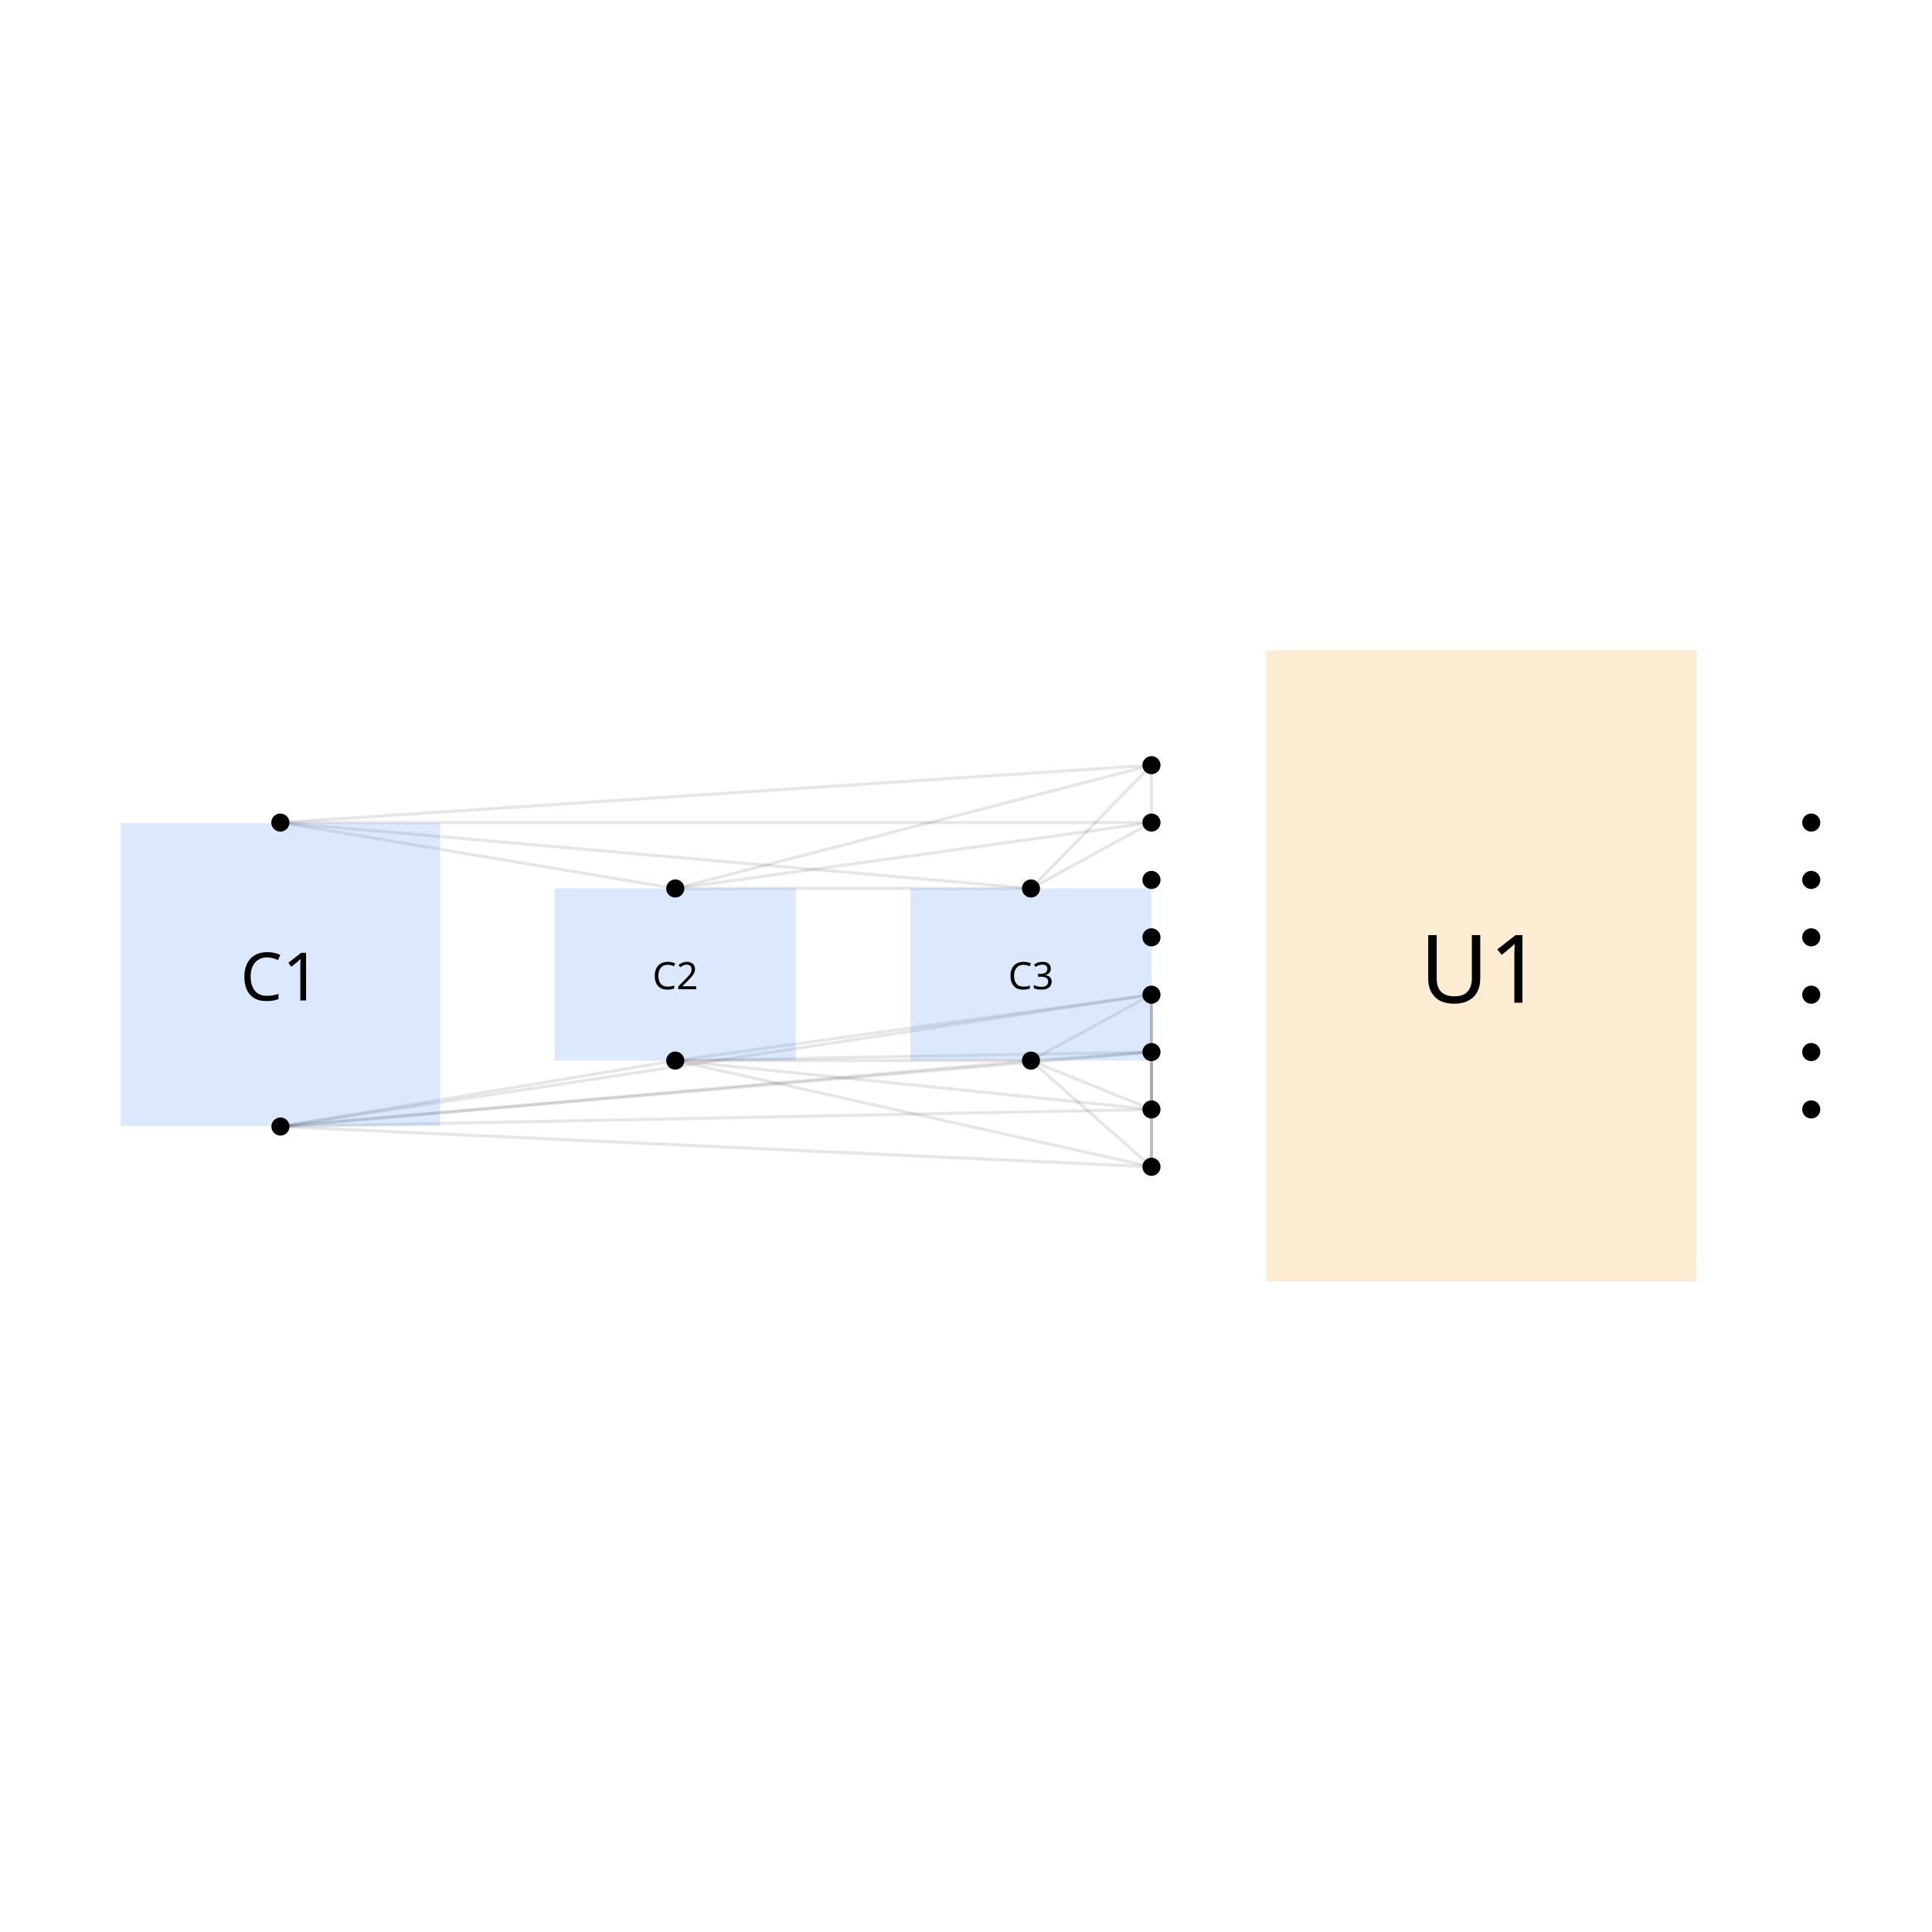
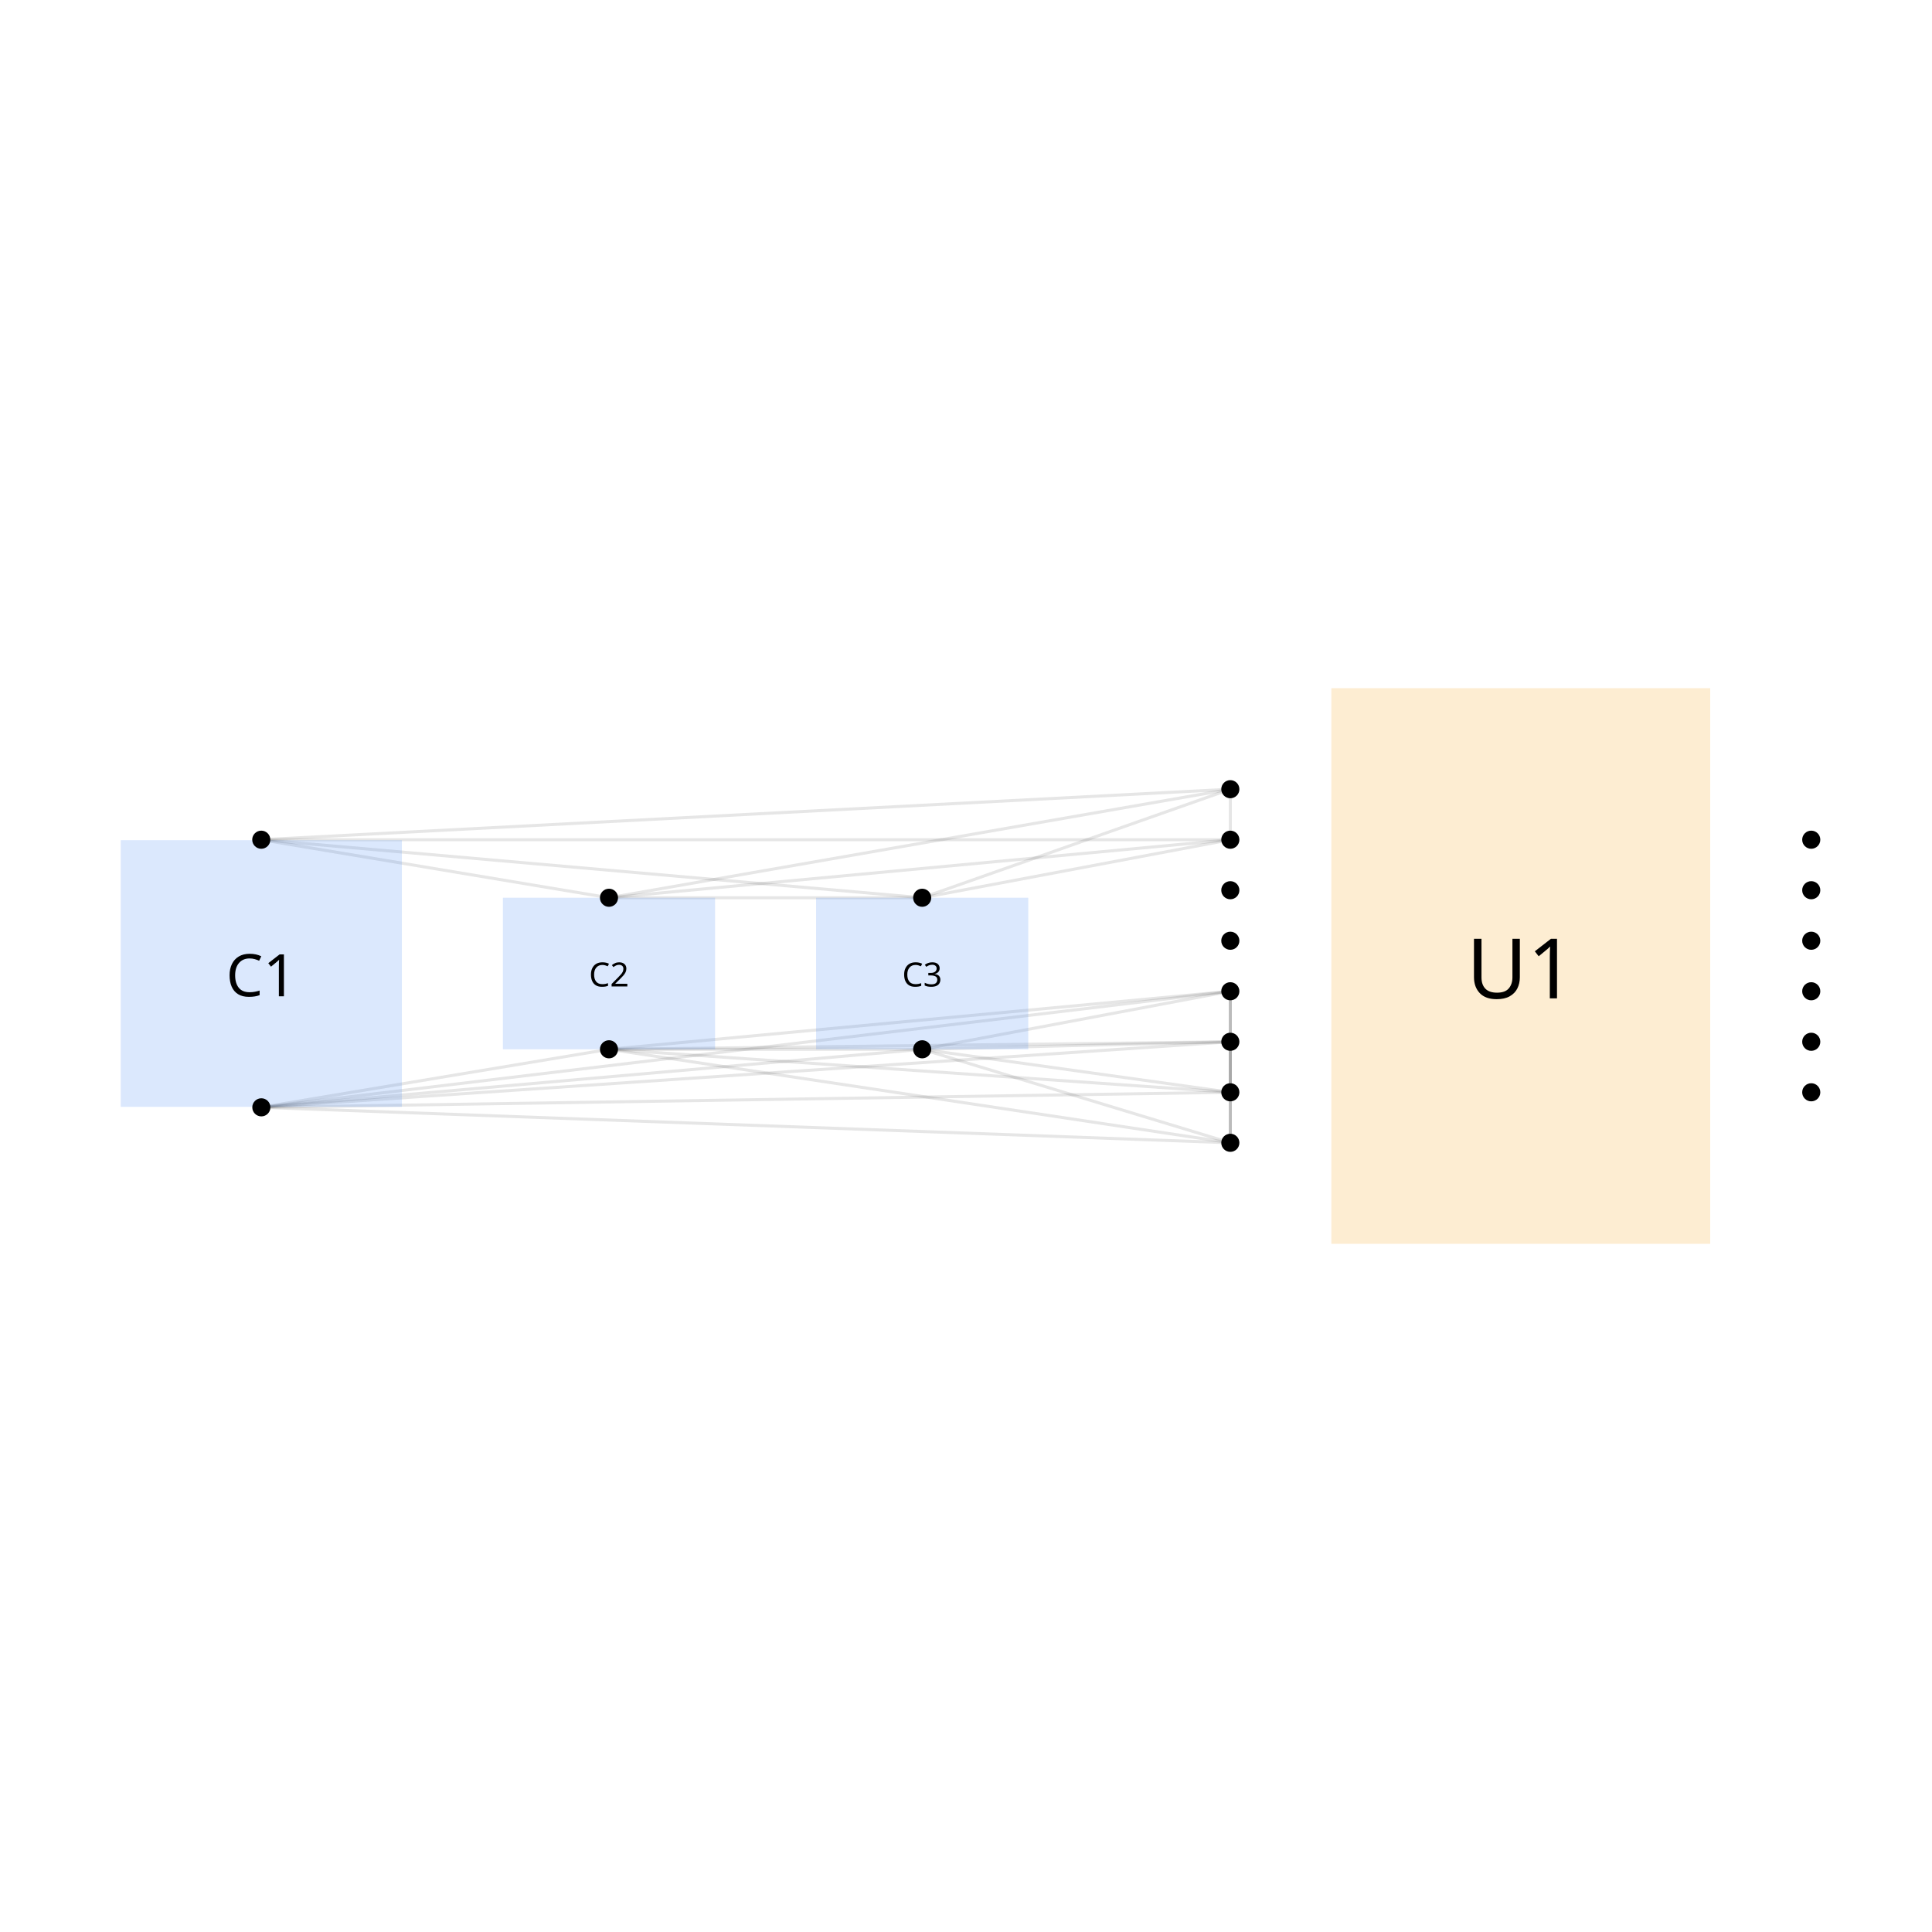
<svg xmlns="http://www.w3.org/2000/svg" width="640" height="640" viewBox="0 0 640 640">
  <rect width="100%" height="100%" fill="white" />
  <g>
-     <polyline data-points="-1.15,0.7 -1.15,0.49999999999999994" data-type="line" data-label="" points="381.437,253.481 381.437,272.486" fill="none" stroke="rgba(0,0,0,0.1)" stroke-width="1px" />
+     <polyline data-points="-1.15,0.7 -1.15,0.49999999999999994" data-type="line" data-label="" points="407.561,261.432 407.561,278.165" fill="none" stroke="rgba(0,0,0,0.1)" stroke-width="1px" />
  </g>
  <g>
-     <polyline data-points="-1.15,0.7 -4.186668599999996,0.4999999999999999" data-type="line" data-label="" points="381.437,253.481 92.871,272.486" fill="none" stroke="rgba(0,0,0,0.1)" stroke-width="1px" />
+     <polyline data-points="-1.15,0.7 -4.986668599999997,0.4999999999999999" data-type="line" data-label="" points="407.561,261.432 86.551,278.165" fill="none" stroke="rgba(0,0,0,0.1)" stroke-width="1px" />
  </g>
  <g>
-     <polyline data-points="-1.15,0.7 -2.809999999999999,0.2702166499999997" data-type="line" data-label="" points="381.437,253.481 223.692,294.322" fill="none" stroke="rgba(0,0,0,0.1)" stroke-width="1px" />
+     <polyline data-points="-1.15,0.7 -3.6099999999999994,0.2702166499999997" data-type="line" data-label="" points="407.561,261.432 201.736,297.391" fill="none" stroke="rgba(0,0,0,0.1)" stroke-width="1px" />
  </g>
  <g>
-     <polyline data-points="-1.15,0.7 -1.5699999999999998,0.2702166499999997" data-type="line" data-label="" points="381.437,253.481 341.526,294.322" fill="none" stroke="rgba(0,0,0,0.1)" stroke-width="1px" />
+     <polyline data-points="-1.15,0.7 -2.37,0.2702166499999997" data-type="line" data-label="" points="407.561,261.432 305.485,297.391" fill="none" stroke="rgba(0,0,0,0.1)" stroke-width="1px" />
  </g>
  <g>
-     <polyline data-points="-1.15,0.49999999999999994 -4.186668599999996,0.4999999999999999" data-type="line" data-label="" points="381.437,272.486 92.871,272.486" fill="none" stroke="rgba(0,0,0,0.1)" stroke-width="1px" />
+     <polyline data-points="-1.15,0.49999999999999994 -4.986668599999997,0.4999999999999999" data-type="line" data-label="" points="407.561,278.165 86.551,278.165" fill="none" stroke="rgba(0,0,0,0.1)" stroke-width="1px" />
  </g>
  <g>
-     <polyline data-points="-1.15,0.49999999999999994 -2.809999999999999,0.2702166499999997" data-type="line" data-label="" points="381.437,272.486 223.692,294.322" fill="none" stroke="rgba(0,0,0,0.1)" stroke-width="1px" />
+     <polyline data-points="-1.15,0.49999999999999994 -3.6099999999999994,0.2702166499999997" data-type="line" data-label="" points="407.561,278.165 201.736,297.391" fill="none" stroke="rgba(0,0,0,0.1)" stroke-width="1px" />
  </g>
  <g>
-     <polyline data-points="-1.15,0.49999999999999994 -1.5699999999999998,0.2702166499999997" data-type="line" data-label="" points="381.437,272.486 341.526,294.322" fill="none" stroke="rgba(0,0,0,0.1)" stroke-width="1px" />
+     <polyline data-points="-1.15,0.49999999999999994 -2.37,0.2702166499999997" data-type="line" data-label="" points="407.561,278.165 305.485,297.391" fill="none" stroke="rgba(0,0,0,0.1)" stroke-width="1px" />
  </g>
  <g>
-     <polyline data-points="-4.186668599999996,0.4999999999999999 -2.809999999999999,0.2702166499999997" data-type="line" data-label="" points="92.871,272.486 223.692,294.322" fill="none" stroke="rgba(0,0,0,0.1)" stroke-width="1px" />
+     <polyline data-points="-4.986668599999997,0.4999999999999999 -3.6099999999999994,0.2702166499999997" data-type="line" data-label="" points="86.551,278.165 201.736,297.391" fill="none" stroke="rgba(0,0,0,0.1)" stroke-width="1px" />
  </g>
  <g>
-     <polyline data-points="-4.186668599999996,0.4999999999999999 -1.5699999999999998,0.2702166499999997" data-type="line" data-label="" points="92.871,272.486 341.526,294.322" fill="none" stroke="rgba(0,0,0,0.1)" stroke-width="1px" />
+     <polyline data-points="-4.986668599999997,0.4999999999999999 -2.37,0.2702166499999997" data-type="line" data-label="" points="86.551,278.165 305.485,297.391" fill="none" stroke="rgba(0,0,0,0.1)" stroke-width="1px" />
  </g>
  <g>
-     <polyline data-points="-2.809999999999999,0.2702166499999997 -1.5699999999999998,0.2702166499999997" data-type="line" data-label="" points="223.692,294.322 341.526,294.322" fill="none" stroke="rgba(0,0,0,0.1)" stroke-width="1px" />
+     <polyline data-points="-3.6099999999999994,0.2702166499999997 -2.37,0.2702166499999997" data-type="line" data-label="" points="201.736,297.391 305.485,297.391" fill="none" stroke="rgba(0,0,0,0.1)" stroke-width="1px" />
  </g>
  <g>
-     <polyline data-points="-1.15,-0.7 -1.15,-0.30000000000000004" data-type="line" data-label="" points="381.437,386.519 381.437,348.508" fill="none" stroke="rgba(0,0,0,0.1)" stroke-width="1px" />
+     <polyline data-points="-1.15,-0.7 -1.15,-0.30000000000000004" data-type="line" data-label="" points="407.561,378.568 407.561,345.101" fill="none" stroke="rgba(0,0,0,0.1)" stroke-width="1px" />
  </g>
  <g>
-     <polyline data-points="-1.15,-0.7 -1.15,-0.5" data-type="line" data-label="" points="381.437,386.519 381.437,367.514" fill="none" stroke="rgba(0,0,0,0.1)" stroke-width="1px" />
+     <polyline data-points="-1.15,-0.7 -1.15,-0.5" data-type="line" data-label="" points="407.561,378.568 407.561,361.835" fill="none" stroke="rgba(0,0,0,0.1)" stroke-width="1px" />
  </g>
  <g>
-     <polyline data-points="-1.15,-0.7 -1.15,-0.10000000000000009" data-type="line" data-label="" points="381.437,386.519 381.437,329.503" fill="none" stroke="rgba(0,0,0,0.1)" stroke-width="1px" />
+     <polyline data-points="-1.15,-0.7 -1.15,-0.10000000000000009" data-type="line" data-label="" points="407.561,378.568 407.561,328.367" fill="none" stroke="rgba(0,0,0,0.1)" stroke-width="1px" />
  </g>
  <g>
-     <polyline data-points="-1.15,-0.7 -4.186371599999998,-0.5595667000000005" data-type="line" data-label="" points="381.437,386.519 92.899,373.174" fill="none" stroke="rgba(0,0,0,0.1)" stroke-width="1px" />
+     <polyline data-points="-1.15,-0.7 -4.986371599999999,-0.5595667000000005" data-type="line" data-label="" points="407.561,378.568 86.576,366.818" fill="none" stroke="rgba(0,0,0,0.1)" stroke-width="1px" />
  </g>
  <g>
-     <polyline data-points="-1.15,-0.7 -2.809999999999999,-0.32978335000000025" data-type="line" data-label="" points="381.437,386.519 223.692,351.338" fill="none" stroke="rgba(0,0,0,0.1)" stroke-width="1px" />
+     <polyline data-points="-1.15,-0.7 -3.6099999999999994,-0.32978335000000025" data-type="line" data-label="" points="407.561,378.568 201.736,347.593" fill="none" stroke="rgba(0,0,0,0.1)" stroke-width="1px" />
  </g>
  <g>
-     <polyline data-points="-1.15,-0.7 -1.5699999999999998,-0.32978335000000025" data-type="line" data-label="" points="381.437,386.519 341.526,351.338" fill="none" stroke="rgba(0,0,0,0.1)" stroke-width="1px" />
+     <polyline data-points="-1.15,-0.7 -2.37,-0.32978335000000025" data-type="line" data-label="" points="407.561,378.568 305.485,347.593" fill="none" stroke="rgba(0,0,0,0.1)" stroke-width="1px" />
  </g>
  <g>
-     <polyline data-points="-1.15,-0.30000000000000004 -1.15,-0.5" data-type="line" data-label="" points="381.437,348.508 381.437,367.514" fill="none" stroke="rgba(0,0,0,0.1)" stroke-width="1px" />
+     <polyline data-points="-1.15,-0.30000000000000004 -1.15,-0.5" data-type="line" data-label="" points="407.561,345.101 407.561,361.835" fill="none" stroke="rgba(0,0,0,0.1)" stroke-width="1px" />
  </g>
  <g>
-     <polyline data-points="-1.15,-0.30000000000000004 -1.15,-0.10000000000000009" data-type="line" data-label="" points="381.437,348.508 381.437,329.503" fill="none" stroke="rgba(0,0,0,0.1)" stroke-width="1px" />
+     <polyline data-points="-1.15,-0.30000000000000004 -1.15,-0.10000000000000009" data-type="line" data-label="" points="407.561,345.101 407.561,328.367" fill="none" stroke="rgba(0,0,0,0.1)" stroke-width="1px" />
  </g>
  <g>
-     <polyline data-points="-1.15,-0.30000000000000004 -4.186371599999998,-0.5595667000000005" data-type="line" data-label="" points="381.437,348.508 92.899,373.174" fill="none" stroke="rgba(0,0,0,0.1)" stroke-width="1px" />
+     <polyline data-points="-1.15,-0.30000000000000004 -4.986371599999999,-0.5595667000000005" data-type="line" data-label="" points="407.561,345.101 86.576,366.818" fill="none" stroke="rgba(0,0,0,0.1)" stroke-width="1px" />
  </g>
  <g>
-     <polyline data-points="-1.15,-0.30000000000000004 -2.809999999999999,-0.32978335000000025" data-type="line" data-label="" points="381.437,348.508 223.692,351.338" fill="none" stroke="rgba(0,0,0,0.1)" stroke-width="1px" />
+     <polyline data-points="-1.15,-0.30000000000000004 -3.6099999999999994,-0.32978335000000025" data-type="line" data-label="" points="407.561,345.101 201.736,347.593" fill="none" stroke="rgba(0,0,0,0.1)" stroke-width="1px" />
  </g>
  <g>
-     <polyline data-points="-1.15,-0.30000000000000004 -1.5699999999999998,-0.32978335000000025" data-type="line" data-label="" points="381.437,348.508 341.526,351.338" fill="none" stroke="rgba(0,0,0,0.1)" stroke-width="1px" />
+     <polyline data-points="-1.15,-0.30000000000000004 -2.37,-0.32978335000000025" data-type="line" data-label="" points="407.561,345.101 305.485,347.593" fill="none" stroke="rgba(0,0,0,0.1)" stroke-width="1px" />
  </g>
  <g>
-     <polyline data-points="-1.15,-0.5 -1.15,-0.10000000000000009" data-type="line" data-label="" points="381.437,367.514 381.437,329.503" fill="none" stroke="rgba(0,0,0,0.1)" stroke-width="1px" />
+     <polyline data-points="-1.15,-0.5 -1.15,-0.10000000000000009" data-type="line" data-label="" points="407.561,361.835 407.561,328.367" fill="none" stroke="rgba(0,0,0,0.1)" stroke-width="1px" />
  </g>
  <g>
-     <polyline data-points="-1.15,-0.5 -4.186371599999998,-0.5595667000000005" data-type="line" data-label="" points="381.437,367.514 92.899,373.174" fill="none" stroke="rgba(0,0,0,0.1)" stroke-width="1px" />
+     <polyline data-points="-1.15,-0.5 -4.986371599999999,-0.5595667000000005" data-type="line" data-label="" points="407.561,361.835 86.576,366.818" fill="none" stroke="rgba(0,0,0,0.1)" stroke-width="1px" />
  </g>
  <g>
-     <polyline data-points="-1.15,-0.5 -2.809999999999999,-0.32978335000000025" data-type="line" data-label="" points="381.437,367.514 223.692,351.338" fill="none" stroke="rgba(0,0,0,0.1)" stroke-width="1px" />
+     <polyline data-points="-1.15,-0.5 -3.6099999999999994,-0.32978335000000025" data-type="line" data-label="" points="407.561,361.835 201.736,347.593" fill="none" stroke="rgba(0,0,0,0.1)" stroke-width="1px" />
  </g>
  <g>
-     <polyline data-points="-1.15,-0.5 -1.5699999999999998,-0.32978335000000025" data-type="line" data-label="" points="381.437,367.514 341.526,351.338" fill="none" stroke="rgba(0,0,0,0.1)" stroke-width="1px" />
+     <polyline data-points="-1.15,-0.5 -2.37,-0.32978335000000025" data-type="line" data-label="" points="407.561,361.835 305.485,347.593" fill="none" stroke="rgba(0,0,0,0.1)" stroke-width="1px" />
  </g>
  <g>
-     <polyline data-points="-1.15,-0.10000000000000009 -4.186371599999998,-0.5595667000000005" data-type="line" data-label="" points="381.437,329.503 92.899,373.174" fill="none" stroke="rgba(0,0,0,0.1)" stroke-width="1px" />
+     <polyline data-points="-1.15,-0.10000000000000009 -4.986371599999999,-0.5595667000000005" data-type="line" data-label="" points="407.561,328.367 86.576,366.818" fill="none" stroke="rgba(0,0,0,0.1)" stroke-width="1px" />
  </g>
  <g>
-     <polyline data-points="-1.15,-0.10000000000000009 -2.809999999999999,-0.32978335000000025" data-type="line" data-label="" points="381.437,329.503 223.692,351.338" fill="none" stroke="rgba(0,0,0,0.1)" stroke-width="1px" />
+     <polyline data-points="-1.15,-0.10000000000000009 -3.6099999999999994,-0.32978335000000025" data-type="line" data-label="" points="407.561,328.367 201.736,347.593" fill="none" stroke="rgba(0,0,0,0.1)" stroke-width="1px" />
  </g>
  <g>
-     <polyline data-points="-1.15,-0.10000000000000009 -1.5699999999999998,-0.32978335000000025" data-type="line" data-label="" points="381.437,329.503 341.526,351.338" fill="none" stroke="rgba(0,0,0,0.1)" stroke-width="1px" />
+     <polyline data-points="-1.15,-0.10000000000000009 -2.37,-0.32978335000000025" data-type="line" data-label="" points="407.561,328.367 305.485,347.593" fill="none" stroke="rgba(0,0,0,0.1)" stroke-width="1px" />
  </g>
  <g>
-     <polyline data-points="-4.186371599999998,-0.5595667000000005 -2.809999999999999,-0.32978335000000025" data-type="line" data-label="" points="92.899,373.174 223.692,351.338" fill="none" stroke="rgba(0,0,0,0.1)" stroke-width="1px" />
+     <polyline data-points="-4.986371599999999,-0.5595667000000005 -3.6099999999999994,-0.32978335000000025" data-type="line" data-label="" points="86.576,366.818 201.736,347.593" fill="none" stroke="rgba(0,0,0,0.1)" stroke-width="1px" />
  </g>
  <g>
-     <polyline data-points="-4.186371599999998,-0.5595667000000005 -1.5699999999999998,-0.32978335000000025" data-type="line" data-label="" points="92.899,373.174 341.526,351.338" fill="none" stroke="rgba(0,0,0,0.1)" stroke-width="1px" />
+     <polyline data-points="-4.986371599999999,-0.5595667000000005 -2.37,-0.32978335000000025" data-type="line" data-label="" points="86.576,366.818 305.485,347.593" fill="none" stroke="rgba(0,0,0,0.1)" stroke-width="1px" />
  </g>
  <g>
-     <polyline data-points="-2.809999999999999,-0.32978335000000025 -1.5699999999999998,-0.32978335000000025" data-type="line" data-label="" points="223.692,351.338 341.526,351.338" fill="none" stroke="rgba(0,0,0,0.1)" stroke-width="1px" />
+     <polyline data-points="-3.6099999999999994,-0.32978335000000025 -2.37,-0.32978335000000025" data-type="line" data-label="" points="201.736,347.593 305.485,347.593" fill="none" stroke="rgba(0,0,0,0.1)" stroke-width="1px" />
  </g>
  <g>
-     <rect data-type="rect" data-label="U1" data-x="0" data-y="0" x="419.448" y="215.47" width="142.541" height="209.06" fill="rgba(245, 158, 11, 0.18)" stroke="none" stroke-width="0.011" />
+     <rect data-type="rect" data-label="U1" data-x="0" data-y="0" x="441.029" y="227.964" width="125.504" height="184.072" fill="rgba(245, 158, 11, 0.18)" stroke="none" stroke-width="0.012" />
  </g>
  <g>
-     <rect data-type="rect" data-label="C1" data-x="-4.186520099999997" data-y="-0.02978335000000029" x="40" y="272.664" width="105.769" height="100.332" fill="rgba(59, 130, 246, 0.18)" stroke="none" stroke-width="0.011" />
+     <rect data-type="rect" data-label="C1" data-x="-4.986520099999998" data-y="-0.02978335000000029" x="40" y="278.322" width="93.127" height="88.339" fill="rgba(59, 130, 246, 0.18)" stroke="none" stroke-width="0.012" />
  </g>
  <g>
-     <rect data-type="rect" data-label="C2" data-x="-2.809999999999999" data-y="-0.02978335000000029" x="183.78" y="294.322" width="79.823" height="57.016" fill="rgba(59, 130, 246, 0.18)" stroke="none" stroke-width="0.011" />
+     <rect data-type="rect" data-label="C2" data-x="-3.6099999999999994" data-y="-0.02978335000000029" x="166.595" y="297.391" width="70.282" height="50.201" fill="rgba(59, 130, 246, 0.18)" stroke="none" stroke-width="0.012" />
  </g>
  <g>
-     <rect data-type="rect" data-label="C3" data-x="-1.5699999999999998" data-y="-0.02978335000000029" x="301.614" y="294.322" width="79.823" height="57.016" fill="rgba(59, 130, 246, 0.18)" stroke="none" stroke-width="0.011" />
+     <rect data-type="rect" data-label="C3" data-x="-2.37" data-y="-0.02978335000000029" x="270.344" y="297.391" width="70.282" height="50.201" fill="rgba(59, 130, 246, 0.18)" stroke="none" stroke-width="0.012" />
  </g>
-   <text data-type="text" data-label="U1" data-x="0" data-y="0" x="490.719" y="320" fill="black" font-size="31.359" font-family="sans-serif" text-anchor="middle" dominant-baseline="central">U1</text>
-   <text data-type="text" data-label="C1" data-x="-4.186520099999997" data-y="-0.02978335000000029" x="92.885" y="322.83" fill="black" font-size="22.073" font-family="sans-serif" text-anchor="middle" dominant-baseline="central">C1</text>
-   <text data-type="text" data-label="C2" data-x="-2.809999999999999" data-y="-0.02978335000000029" x="223.692" y="322.83" fill="black" font-size="12.544" font-family="sans-serif" text-anchor="middle" dominant-baseline="central">C2</text>
-   <text data-type="text" data-label="C3" data-x="-1.5699999999999998" data-y="-0.02978335000000029" x="341.526" y="322.83" fill="black" font-size="12.544" font-family="sans-serif" text-anchor="middle" dominant-baseline="central">C3</text>
+   <text data-type="text" data-label="U1" data-x="0" data-y="0" x="503.781" y="320" fill="black" font-size="27.611" font-family="sans-serif" text-anchor="middle" dominant-baseline="central">U1</text>
+   <text data-type="text" data-label="C1" data-x="-4.986520099999998" data-y="-0.02978335000000029" x="86.563" y="322.492" fill="black" font-size="19.435" font-family="sans-serif" text-anchor="middle" dominant-baseline="central">C1</text>
+   <text data-type="text" data-label="C2" data-x="-3.6099999999999994" data-y="-0.02978335000000029" x="201.736" y="322.492" fill="black" font-size="11.044" font-family="sans-serif" text-anchor="middle" dominant-baseline="central">C2</text>
+   <text data-type="text" data-label="C3" data-x="-2.37" data-y="-0.02978335000000029" x="305.485" y="322.492" fill="black" font-size="11.044" font-family="sans-serif" text-anchor="middle" dominant-baseline="central">C3</text>
  <g>
-     <circle data-type="point" data-label="U1.1 (unnamedsubcircuitsubcircuit_source_group_0_connectivity_net0)" data-x="-1.15" data-y="0.7" cx="381.437" cy="253.481" r="3" fill="black" />
+     <circle data-type="point" data-label="U1.1 (unnamedsubcircuitsubcircuit_source_group_0_connectivity_net0)" data-x="-1.15" data-y="0.7" cx="407.561" cy="261.432" r="3" fill="black" />
  </g>
  <g>
-     <circle data-type="point" data-label="U1.2 (unnamedsubcircuitsubcircuit_source_group_0_connectivity_net1)" data-x="-1.15" data-y="-0.7" cx="381.437" cy="386.519" r="3" fill="black" />
+     <circle data-type="point" data-label="U1.2 (unnamedsubcircuitsubcircuit_source_group_0_connectivity_net1)" data-x="-1.15" data-y="-0.7" cx="407.561" cy="378.568" r="3" fill="black" />
  </g>
  <g>
-     <circle data-type="point" data-label="U1.3" data-x="-1.15" data-y="0.29999999999999993" cx="381.437" cy="291.492" r="3" fill="black" />
+     <circle data-type="point" data-label="U1.3" data-x="-1.15" data-y="0.29999999999999993" cx="407.561" cy="294.899" r="3" fill="black" />
  </g>
  <g>
-     <circle data-type="point" data-label="U1.4 (unnamedsubcircuitsubcircuit_source_group_0_connectivity_net1)" data-x="-1.15" data-y="-0.30000000000000004" cx="381.437" cy="348.508" r="3" fill="black" />
+     <circle data-type="point" data-label="U1.4 (unnamedsubcircuitsubcircuit_source_group_0_connectivity_net1)" data-x="-1.15" data-y="-0.30000000000000004" cx="407.561" cy="345.101" r="3" fill="black" />
  </g>
  <g>
-     <circle data-type="point" data-label="U1.5 (unnamedsubcircuitsubcircuit_source_group_0_connectivity_net1)" data-x="-1.15" data-y="-0.5" cx="381.437" cy="367.514" r="3" fill="black" />
+     <circle data-type="point" data-label="U1.5 (unnamedsubcircuitsubcircuit_source_group_0_connectivity_net1)" data-x="-1.15" data-y="-0.5" cx="407.561" cy="361.835" r="3" fill="black" />
  </g>
  <g>
-     <circle data-type="point" data-label="U1.6 (unnamedsubcircuitsubcircuit_source_group_0_connectivity_net0)" data-x="-1.15" data-y="0.49999999999999994" cx="381.437" cy="272.486" r="3" fill="black" />
+     <circle data-type="point" data-label="U1.6 (unnamedsubcircuitsubcircuit_source_group_0_connectivity_net0)" data-x="-1.15" data-y="0.49999999999999994" cx="407.561" cy="278.165" r="3" fill="black" />
  </g>
  <g>
-     <circle data-type="point" data-label="U1.7 (unnamedsubcircuitsubcircuit_source_group_0_connectivity_net2)" data-x="1.15" data-y="0.5" cx="600" cy="272.486" r="3" fill="black" />
+     <circle data-type="point" data-label="U1.7 (unnamedsubcircuitsubcircuit_source_group_0_connectivity_net2)" data-x="1.15" data-y="0.5" cx="600" cy="278.165" r="3" fill="black" />
  </g>
  <g>
-     <circle data-type="point" data-label="U1.8 (unnamedsubcircuitsubcircuit_source_group_0_connectivity_net6)" data-x="1.15" data-y="-0.3" cx="600" cy="348.508" r="3" fill="black" />
+     <circle data-type="point" data-label="U1.8 (unnamedsubcircuitsubcircuit_source_group_0_connectivity_net6)" data-x="1.15" data-y="-0.3" cx="600" cy="345.101" r="3" fill="black" />
  </g>
  <g>
-     <circle data-type="point" data-label="U1.9 (unnamedsubcircuitsubcircuit_source_group_0_connectivity_net7)" data-x="1.15" data-y="-0.5" cx="600" cy="367.514" r="3" fill="black" />
+     <circle data-type="point" data-label="U1.9 (unnamedsubcircuitsubcircuit_source_group_0_connectivity_net7)" data-x="1.15" data-y="-0.5" cx="600" cy="361.835" r="3" fill="black" />
  </g>
  <g>
-     <circle data-type="point" data-label="U1.10 (unnamedsubcircuitsubcircuit_source_group_0_connectivity_net1)" data-x="-1.15" data-y="-0.10000000000000009" cx="381.437" cy="329.503" r="3" fill="black" />
+     <circle data-type="point" data-label="U1.10 (unnamedsubcircuitsubcircuit_source_group_0_connectivity_net1)" data-x="-1.15" data-y="-0.10000000000000009" cx="407.561" cy="328.367" r="3" fill="black" />
  </g>
  <g>
-     <circle data-type="point" data-label="U1.11" data-x="-1.15" data-y="0.09999999999999987" cx="381.437" cy="310.497" r="3" fill="black" />
+     <circle data-type="point" data-label="U1.11" data-x="-1.15" data-y="0.09999999999999987" cx="407.561" cy="311.633" r="3" fill="black" />
  </g>
  <g>
-     <circle data-type="point" data-label="U1.12 (unnamedsubcircuitsubcircuit_source_group_0_connectivity_net3)" data-x="1.15" data-y="0.30000000000000004" cx="600" cy="291.492" r="3" fill="black" />
+     <circle data-type="point" data-label="U1.12 (unnamedsubcircuitsubcircuit_source_group_0_connectivity_net3)" data-x="1.15" data-y="0.30000000000000004" cx="600" cy="294.899" r="3" fill="black" />
  </g>
  <g>
-     <circle data-type="point" data-label="U1.13 (unnamedsubcircuitsubcircuit_source_group_0_connectivity_net4)" data-x="1.15" data-y="0.10000000000000009" cx="600" cy="310.497" r="3" fill="black" />
+     <circle data-type="point" data-label="U1.13 (unnamedsubcircuitsubcircuit_source_group_0_connectivity_net4)" data-x="1.15" data-y="0.10000000000000009" cx="600" cy="311.633" r="3" fill="black" />
  </g>
  <g>
-     <circle data-type="point" data-label="U1.14 (unnamedsubcircuitsubcircuit_source_group_0_connectivity_net5)" data-x="1.15" data-y="-0.09999999999999998" cx="600" cy="329.503" r="3" fill="black" />
+     <circle data-type="point" data-label="U1.14 (unnamedsubcircuitsubcircuit_source_group_0_connectivity_net5)" data-x="1.15" data-y="-0.09999999999999998" cx="600" cy="328.367" r="3" fill="black" />
  </g>
  <g>
-     <circle data-type="point" data-label="C1.2 (unnamedsubcircuitsubcircuit_source_group_0_connectivity_net1)" data-x="-4.186371599999998" data-y="-0.5595667000000005" cx="92.899" cy="373.174" r="3" fill="black" />
+     <circle data-type="point" data-label="C1.2 (unnamedsubcircuitsubcircuit_source_group_0_connectivity_net1)" data-x="-4.986371599999999" data-y="-0.5595667000000005" cx="86.576" cy="366.818" r="3" fill="black" />
  </g>
  <g>
-     <circle data-type="point" data-label="C1.1 (unnamedsubcircuitsubcircuit_source_group_0_connectivity_net0)" data-x="-4.186668599999996" data-y="0.4999999999999999" cx="92.871" cy="272.486" r="3" fill="black" />
+     <circle data-type="point" data-label="C1.1 (unnamedsubcircuitsubcircuit_source_group_0_connectivity_net0)" data-x="-4.986668599999997" data-y="0.4999999999999999" cx="86.551" cy="278.165" r="3" fill="black" />
  </g>
  <g>
-     <circle data-type="point" data-label="C2.1 (unnamedsubcircuitsubcircuit_source_group_0_connectivity_net0)" data-x="-2.809999999999999" data-y="0.2702166499999997" cx="223.692" cy="294.322" r="3" fill="black" />
+     <circle data-type="point" data-label="C2.1 (unnamedsubcircuitsubcircuit_source_group_0_connectivity_net0)" data-x="-3.6099999999999994" data-y="0.2702166499999997" cx="201.736" cy="297.391" r="3" fill="black" />
  </g>
  <g>
-     <circle data-type="point" data-label="C2.2 (unnamedsubcircuitsubcircuit_source_group_0_connectivity_net1)" data-x="-2.809999999999999" data-y="-0.32978335000000025" cx="223.692" cy="351.338" r="3" fill="black" />
+     <circle data-type="point" data-label="C2.2 (unnamedsubcircuitsubcircuit_source_group_0_connectivity_net1)" data-x="-3.6099999999999994" data-y="-0.32978335000000025" cx="201.736" cy="347.593" r="3" fill="black" />
  </g>
  <g>
-     <circle data-type="point" data-label="C3.1 (unnamedsubcircuitsubcircuit_source_group_0_connectivity_net0)" data-x="-1.5699999999999998" data-y="0.2702166499999997" cx="341.526" cy="294.322" r="3" fill="black" />
+     <circle data-type="point" data-label="C3.1 (unnamedsubcircuitsubcircuit_source_group_0_connectivity_net0)" data-x="-2.37" data-y="0.2702166499999997" cx="305.485" cy="297.391" r="3" fill="black" />
  </g>
  <g>
-     <circle data-type="point" data-label="C3.2 (unnamedsubcircuitsubcircuit_source_group_0_connectivity_net1)" data-x="-1.5699999999999998" data-y="-0.32978335000000025" cx="341.526" cy="351.338" r="3" fill="black" />
+     <circle data-type="point" data-label="C3.2 (unnamedsubcircuitsubcircuit_source_group_0_connectivity_net1)" data-x="-2.37" data-y="-0.32978335000000025" cx="305.485" cy="347.593" r="3" fill="black" />
  </g>
  <g id="crosshair" style="display: none">
    <line id="crosshair-h" y1="0" y2="640" stroke="#666" stroke-width="0.5" />
    <line id="crosshair-v" x1="0" x2="640" stroke="#666" stroke-width="0.5" />
    <text id="coordinates" font-family="monospace" font-size="12" fill="#666" />
  </g>
</svg>
